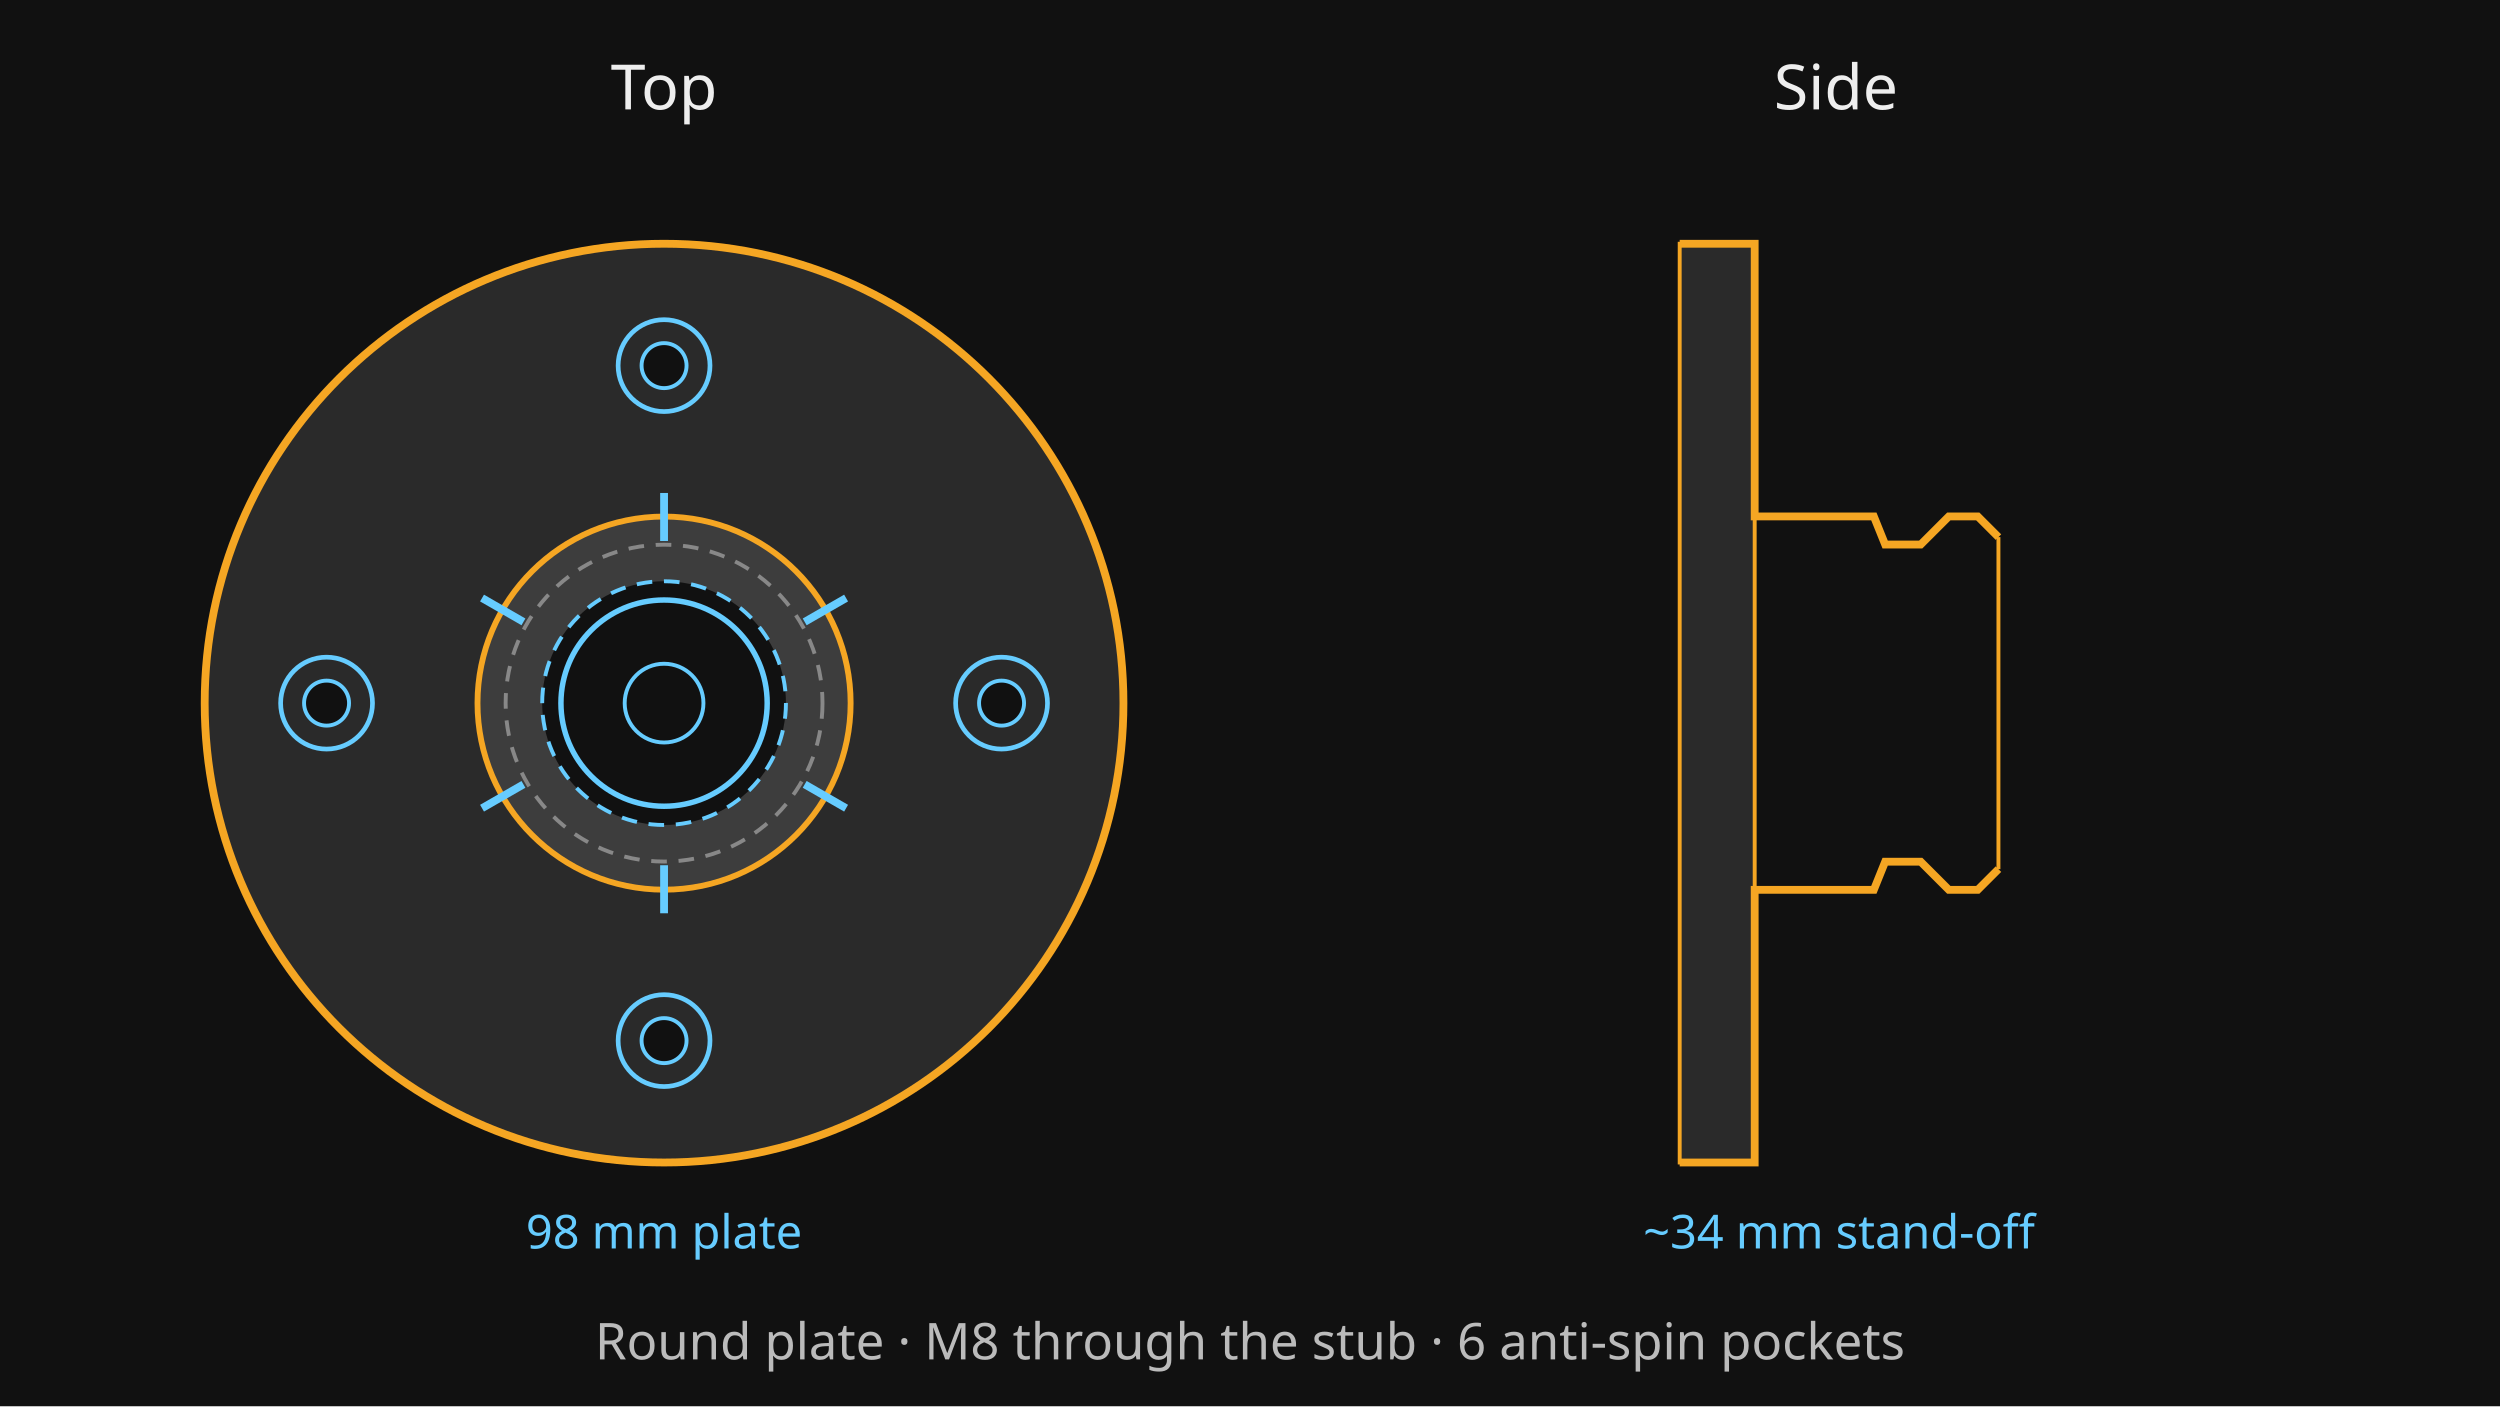
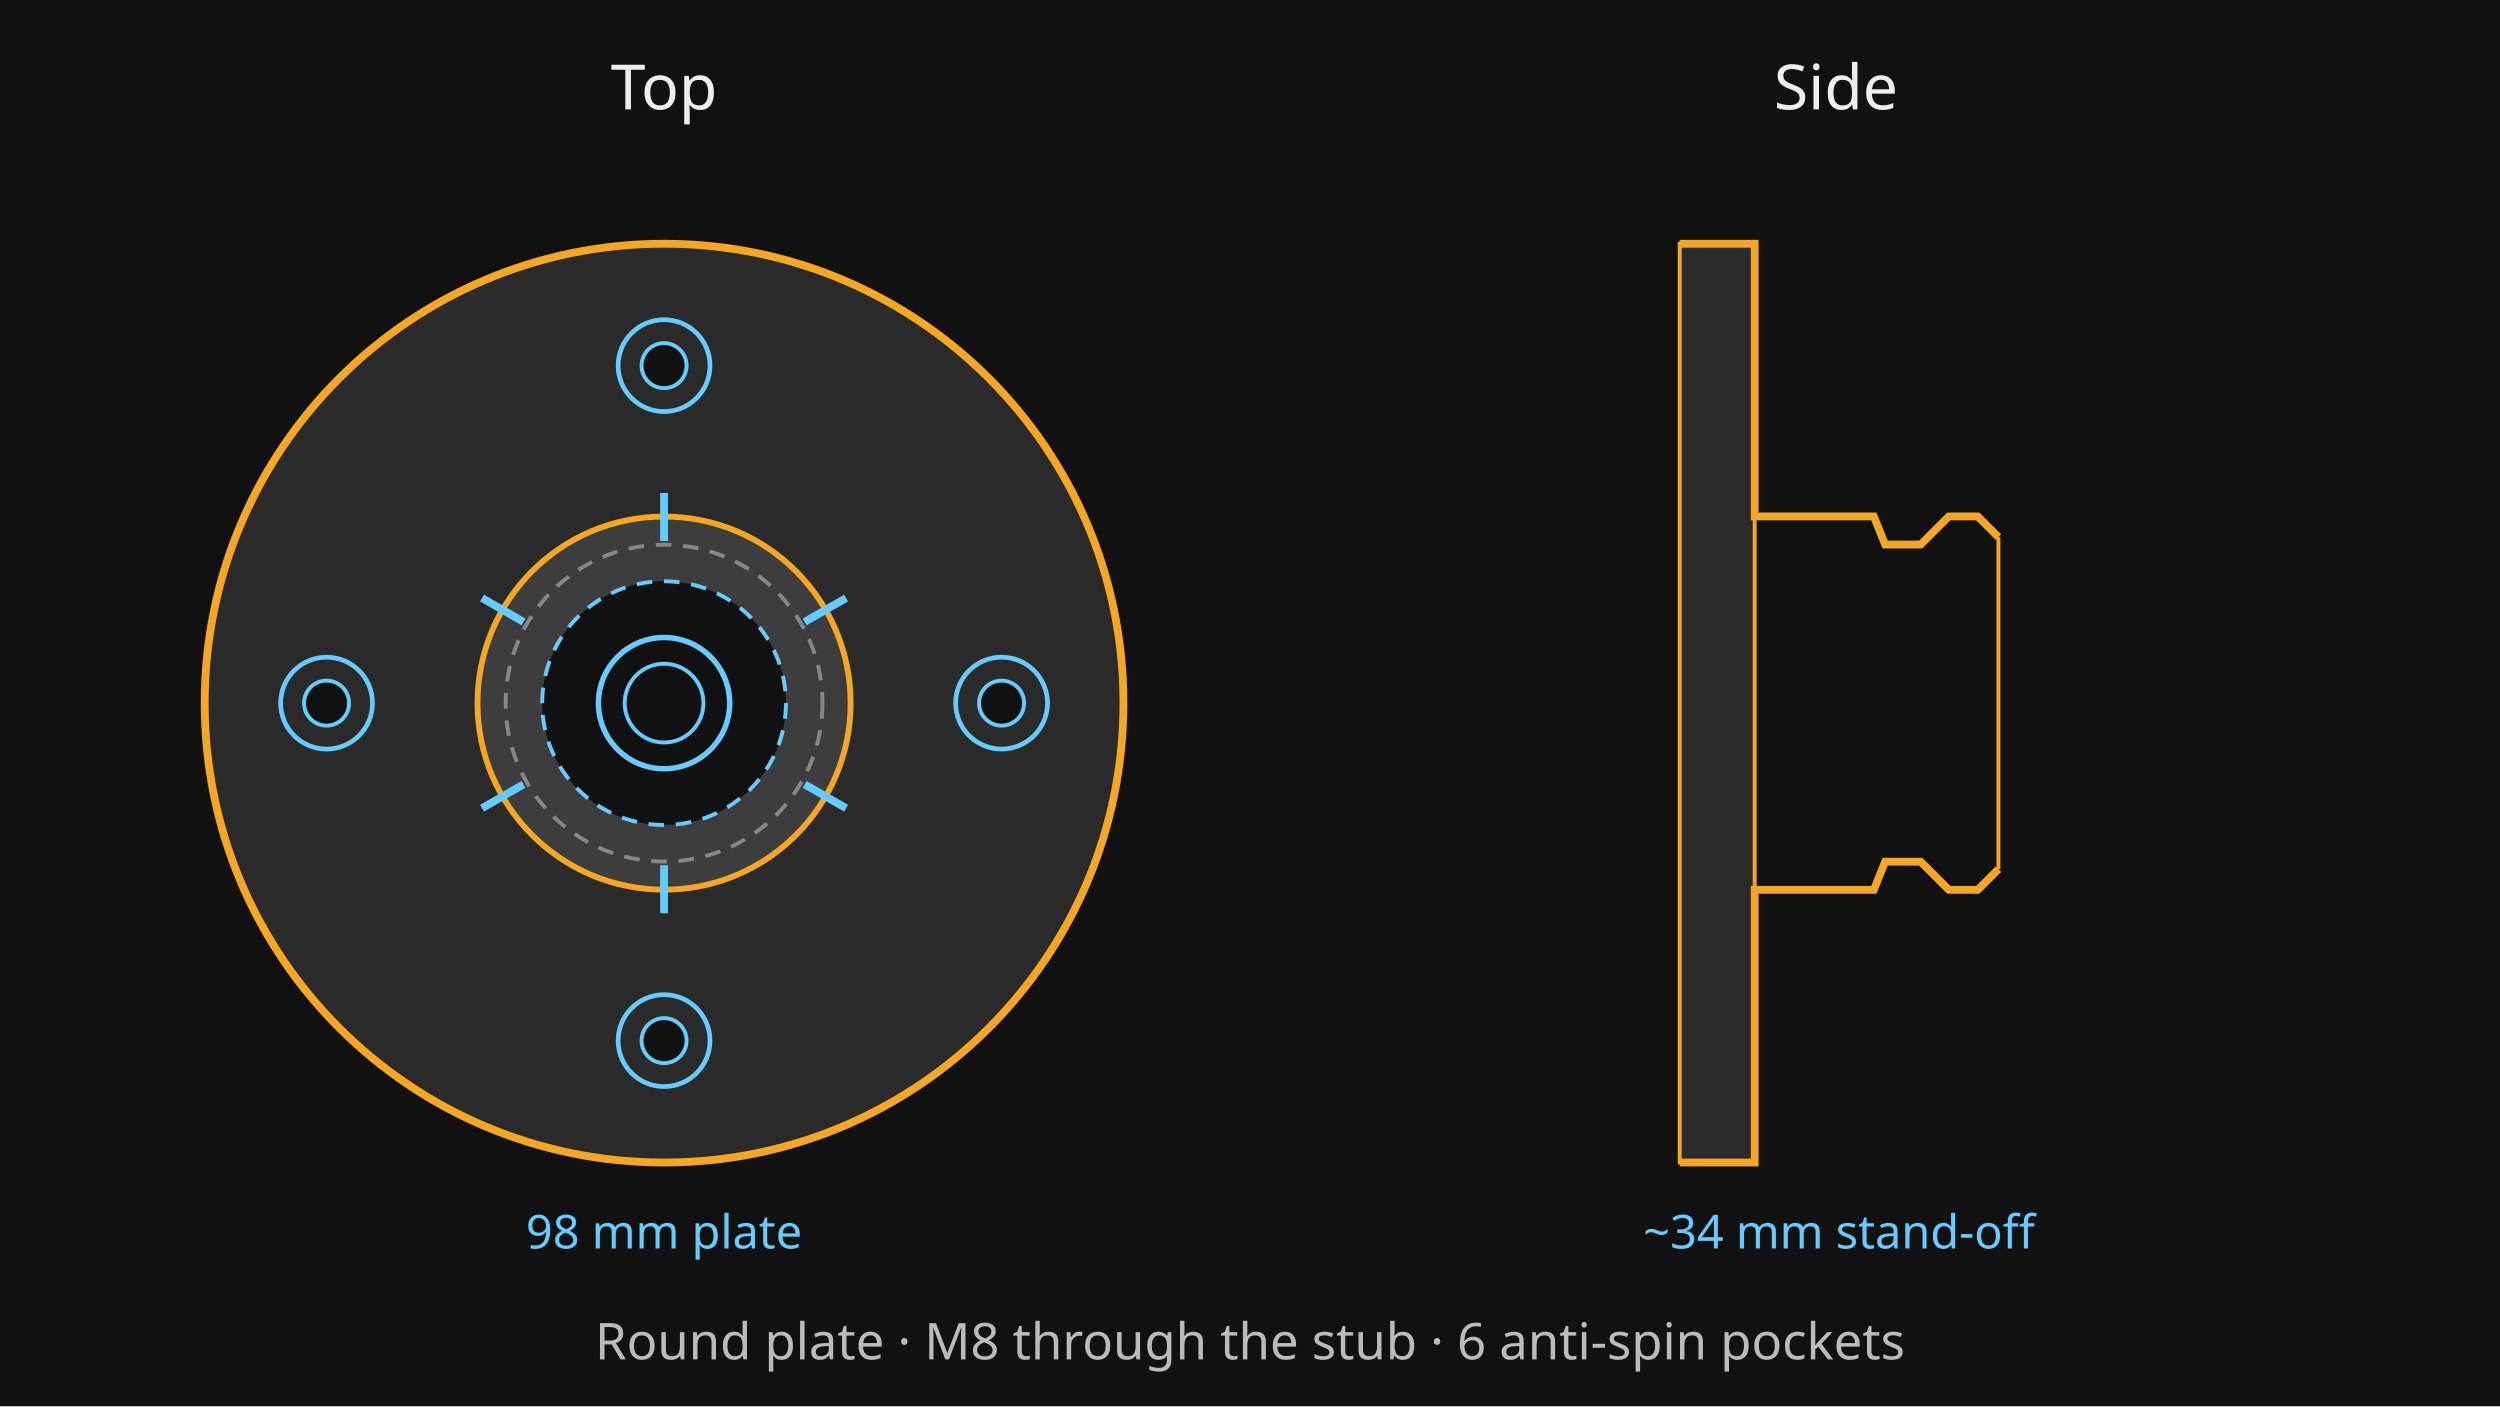
<svg xmlns="http://www.w3.org/2000/svg" width="640" height="360" viewBox="0 0 640 360">
  <rect width="100%" height="100%" fill="#111" />
  <text x="170" y="28" fill="#eee" font-family="system-ui,sans-serif" font-size="16" text-anchor="middle">Top</text>
  <text x="470" y="28" fill="#eee" font-family="system-ui,sans-serif" font-size="16" text-anchor="middle">Side</text>
  <text x="320" y="348" fill="#bbb" font-family="system-ui,sans-serif" font-size="13" text-anchor="middle">Round plate  ·  M8 through the stub  ·  6 anti-spin pockets</text>
  <circle cx="170" cy="180" r="117.6" fill="#2a2a2a" stroke="#f5a623" stroke-width="2" />
  <circle cx="170" cy="180" r="47.76" fill="#3d3d3d" stroke="#f5a623" stroke-width="1.5" />
  <circle cx="170" cy="180" r="40.56" fill="none" stroke="#888" stroke-dasharray="4 3" />
  <line x1="170.0" y1="138.5" x2="170.0" y2="126.2" stroke="#6cf" stroke-width="2" />
  <line x1="134.0" y1="159.2" x2="123.4" y2="153.1" stroke="#6cf" stroke-width="2" />
  <line x1="134.0" y1="200.8" x2="123.4" y2="206.9" stroke="#6cf" stroke-width="2" />
  <line x1="170.0" y1="221.5" x2="170.0" y2="233.8" stroke="#6cf" stroke-width="2" />
  <line x1="206.0" y1="200.8" x2="216.6" y2="206.9" stroke="#6cf" stroke-width="2" />
  <line x1="206.0" y1="159.2" x2="216.6" y2="153.1" stroke="#6cf" stroke-width="2" />
  <circle cx="170" cy="180" r="31.2" fill="#111" stroke="#6cf" stroke-dasharray="4 3" />
-   <circle cx="170" cy="180" r="26.4" fill="none" stroke="#6cf" stroke-width="1.4" />
+   <circle cx="170" cy="180" r="16.8" fill="none" stroke="#6cf" stroke-width="1.4" />
  <circle cx="170" cy="180" r="10.08" fill="#111" stroke="#6cf" />
  <circle cx="256.4" cy="180.0" r="11.76" fill="none" stroke="#6cf" stroke-width="1.2" />
  <circle cx="256.4" cy="180.0" r="5.76" fill="#111" stroke="#6cf" />
  <circle cx="170.0" cy="93.6" r="11.76" fill="none" stroke="#6cf" stroke-width="1.2" />
  <circle cx="170.0" cy="93.6" r="5.76" fill="#111" stroke="#6cf" />
  <circle cx="83.6" cy="180.0" r="11.76" fill="none" stroke="#6cf" stroke-width="1.2" />
  <circle cx="83.6" cy="180.0" r="5.76" fill="#111" stroke="#6cf" />
  <circle cx="170.0" cy="266.4" r="11.76" fill="none" stroke="#6cf" stroke-width="1.2" />
  <circle cx="170.0" cy="266.4" r="5.76" fill="#111" stroke="#6cf" />
  <rect x="430.0" y="62.4" width="19.2" height="235.2" fill="#2a2a2a" stroke="#f5a623" />
  <polyline points="430.0,62.4 449.2,62.4 449.2,132.2 479.7,132.2 482.6,139.4 491.7,139.4 498.9,132.2 506.3,132.2 511.6,137.5" fill="none" stroke="#f5a623" stroke-width="2" />
  <polyline points="430.0,297.6 449.2,297.6 449.2,227.8 479.7,227.8 482.6,220.6 491.7,220.6 498.9,227.8 506.3,227.8 511.6,222.5" fill="none" stroke="#f5a623" stroke-width="2" />
  <line x1="511.6" y1="137.5" x2="511.6" y2="222.5" stroke="#f5a623" />
  <text x="170" y="319.6" fill="#6cf" font-family="system-ui,sans-serif" font-size="12" text-anchor="middle">98 mm plate</text>
  <text x="470.8" y="319.6" fill="#6cf" font-family="system-ui,sans-serif" font-size="12" text-anchor="middle">~34 mm stand-off</text>
</svg>
